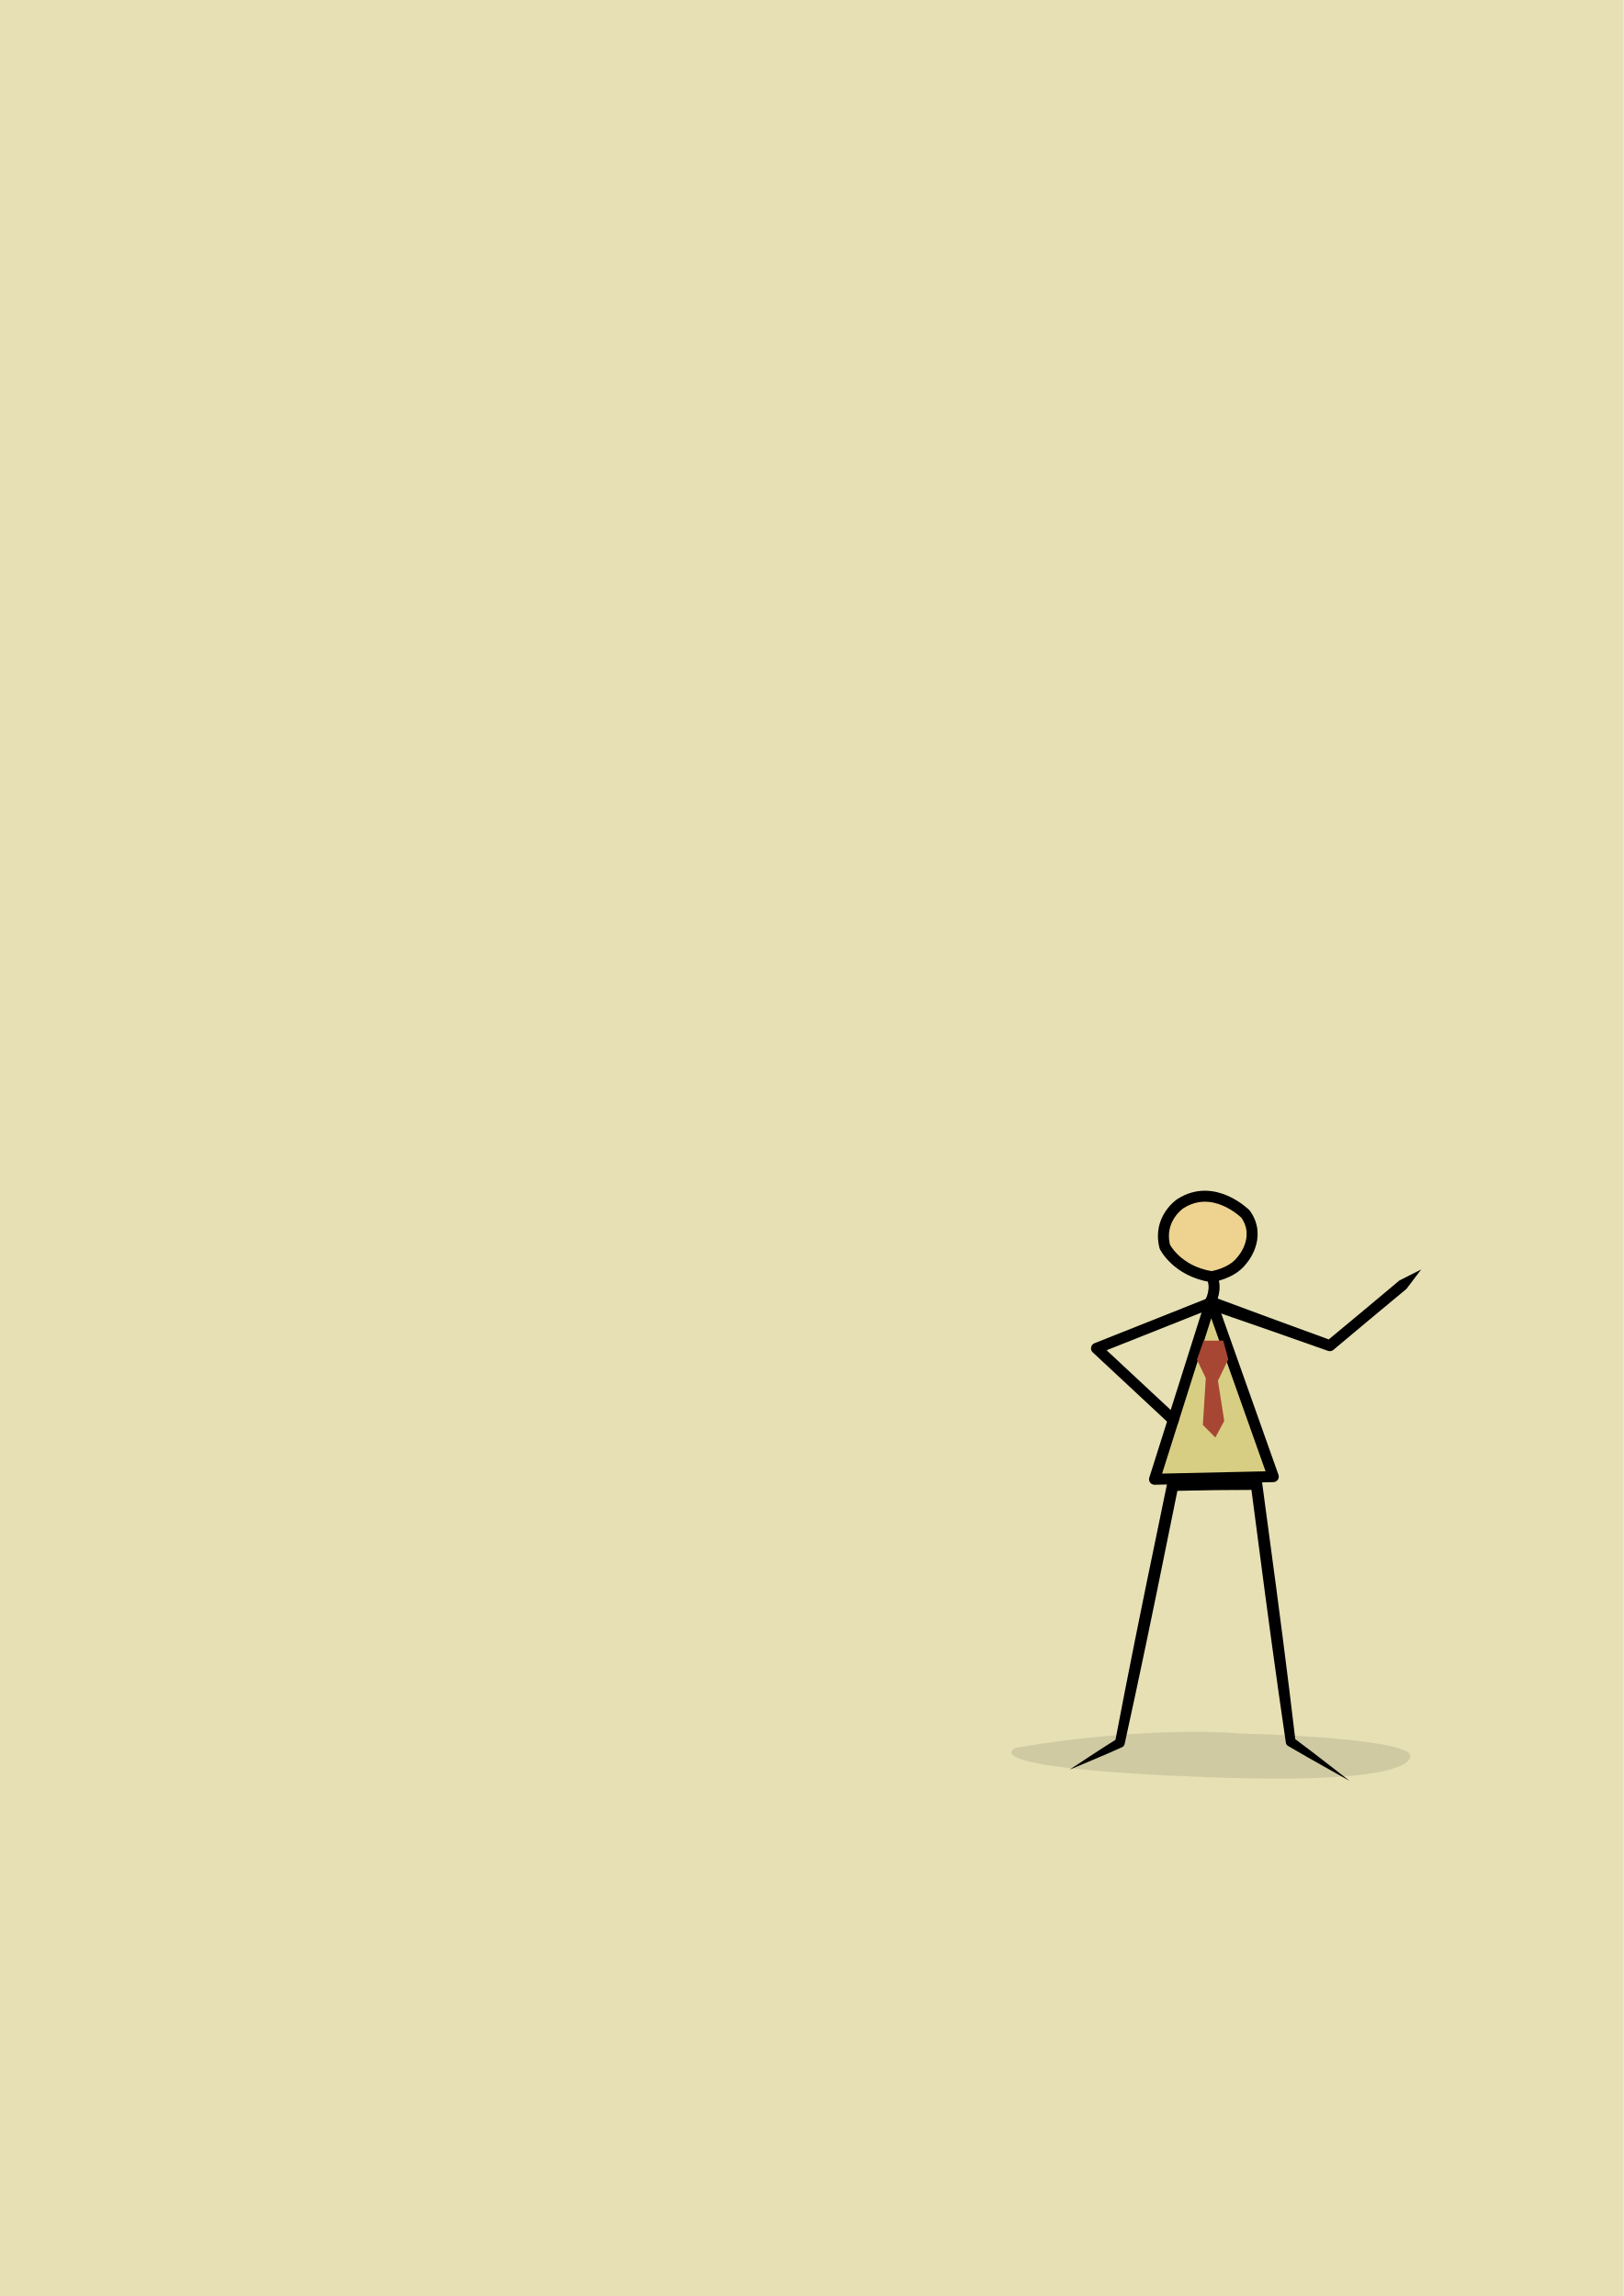
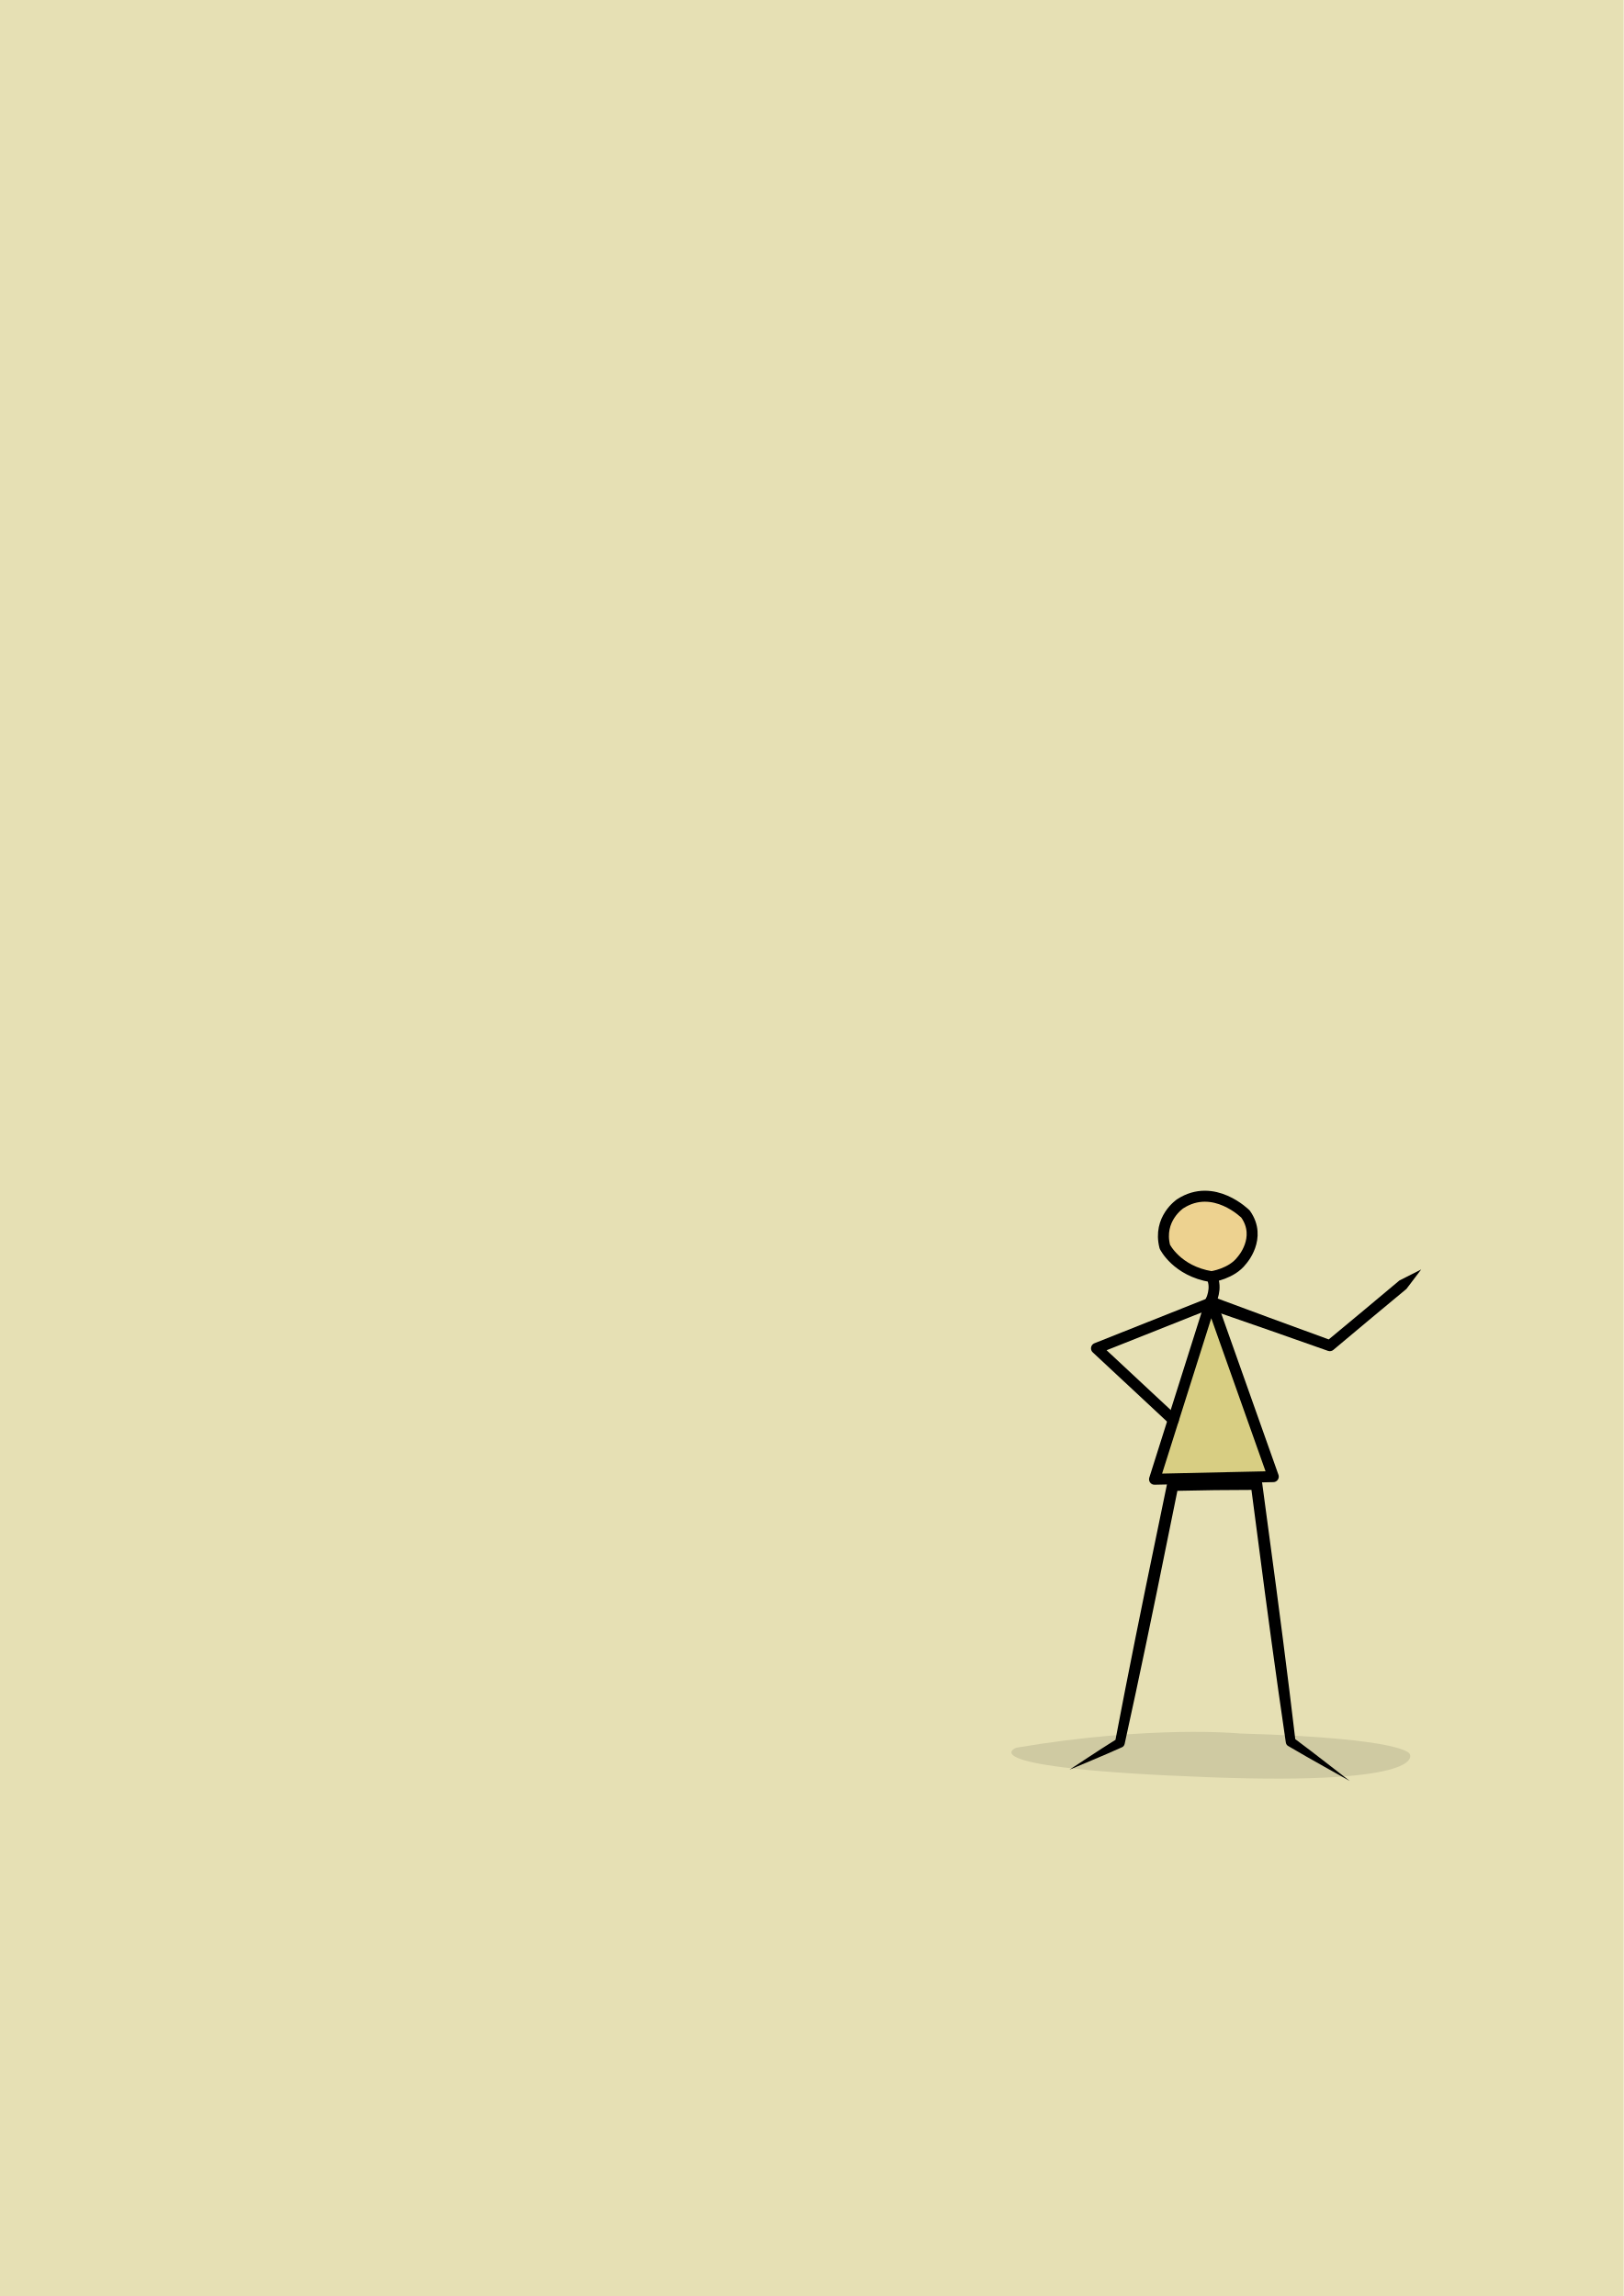
<svg xmlns="http://www.w3.org/2000/svg" width="210mm" height="297mm" viewBox="0 0 793.701 1122.52" version="1.1" id="svg1" xml:space="preserve">
  <defs id="defs1" />
  <g id="layer1">
    <rect style="fill:#e6e0b4;stroke-width:0.378;stroke-linecap:round;stroke-linejoin:round;fill-opacity:1" id="rect1" width="793.701" height="1122.52" x="0" y="0" />
    <path style="fill:#cfcaa2;fill-opacity:1;stroke:none;stroke-width:3.78;stroke-linecap:round;stroke-linejoin:round;stroke-dasharray:none;stroke-opacity:1" d="m 496.735,854.466 c 0,0 -25.845,9.929 94.264,14.431 108.398,4.063 98.098,-11.328 98.098,-11.328 0,0 -0.632,-7.695 -83.048,-10.073 0,0 -43.16,-4.214 -109.315,6.97 z" id="path15" />
    <path style="fill:#000000;fill-opacity:1;fill-rule:nonzero;stroke:none;stroke-width:3.78;stroke-linecap:round;stroke-linejoin:round;stroke-opacity:1" d="m 696.101,1040.697 c -3.19,-2.425 -11.392,-8.934 -18.711,-14.373 -0.704,-5.939 -1.396,-11.683 -2.061,-17.065 -2.875,-23.262 -6.08,-47.08 -9.31,-70.939 a 1.987,1.961 85.502 0 0 -1.988,-1.72 c -4.815,0.101 -9.635,0.21 -14.419,0.269 -4.784,0.059 -9.606,0.07 -14.422,0.087 a 1.959,1.987 5.847 0 0 -1.916,1.583 c -4.955,23.855 -9.882,47.669 -14.438,70.946 -1.054,5.384 -2.162,11.133 -3.295,17.076 -6.204,3.864 -13.106,8.538 -15.804,10.267 3.054,-1.326 11.278,-4.648 18.109,-7.748 a 1.728,1.424 87.258 0 0 0.856,-1.146 c 1.35,-6.156 2.644,-12.115 3.836,-17.69 4.854,-22.692 9.584,-45.997 14.303,-69.36 4.281,-0.091 8.563,-0.182 12.817,-0.235 4.2,-0.052 8.429,-0.066 12.658,-0.081 3.023,23.299 6.061,46.54 9.266,69.189 0.789,5.578 1.652,11.542 2.557,17.704 a 1.456,1.737 7.984 0 0 0.738,1.18 c 8.006,4.736 17.645,10.003 21.225,12.057 z" id="path7" transform="matrix(1.420974,0,0,1.420974,-329.3979,-608.1061)" />
    <path style="fill:#d8ce83;fill-opacity:1;stroke:#000000;stroke-width:5.371;stroke-linecap:round;stroke-linejoin:round;stroke-dasharray:none;stroke-opacity:1" d="m 564.366,723.219 27.58,-87.182 30.457,85.892 z" id="path8" />
-     <path style="fill:#a74733;fill-opacity:1;stroke:none;stroke-width:5.371;stroke-linecap:round;stroke-linejoin:round;stroke-opacity:1" d="m 600.413,664.587 -5.046,10.453 3.064,19.645 -4.326,8.11 -6.128,-6.128 1.442,-22.889 -4.326,-9.012 3.291,-9.347 h 9.549 z" id="path11" />
    <path style="fill:#000000;fill-opacity:1;fill-rule:nonzero;stroke:none;stroke-width:3.78;stroke-linecap:round;stroke-linejoin:round;stroke-opacity:1" d="m 722.705,864.727 -7.496,3.792 c -7.937,6.674 -15.9,13.316 -23.889,19.928 -0.138,0.114 -0.275,0.228 -0.413,0.342 -12.904,-4.689 -25.79,-9.431 -38.655,-14.228 l -3.863,0.996 2.349,3.224 c 13.321,4.592 26.621,9.24 39.901,13.946 a 1.911,1.88 34.474 0 0 1.855,-0.329 c 0.416,-0.35 0.831,-0.699 1.247,-1.049 7.937,-6.674 15.9,-13.316 23.889,-19.928 z" id="path12" transform="matrix(1.420974,0,0,1.420974,-332.2398,-608.1061)" />
    <path style="fill:none;fill-opacity:1;stroke:#000000;stroke-width:5.371;stroke-linecap:round;stroke-linejoin:round;stroke-dasharray:none;stroke-opacity:1" d="m 591.946,636.964 -55.954,22.243 37.552,35.001" id="path13" />
    <path style="fill:#edd290;fill-opacity:1;stroke:#000000;stroke-width:5.371;stroke-linecap:round;stroke-linejoin:round;stroke-dasharray:none;stroke-opacity:1" d="m 591.753,636.4 c 0,0 3.494,-6.638 0.524,-12.228 0,0 9.783,-1.398 14.674,-7.861 0,0 10.132,-11.006 1.922,-22.71 0,0 -15.548,-15.722 -31.969,-5.066 0,0 -11.006,7.337 -7.512,20.963 0,0 5.765,11.879 22.71,14.674" id="path14" />
  </g>
</svg>
